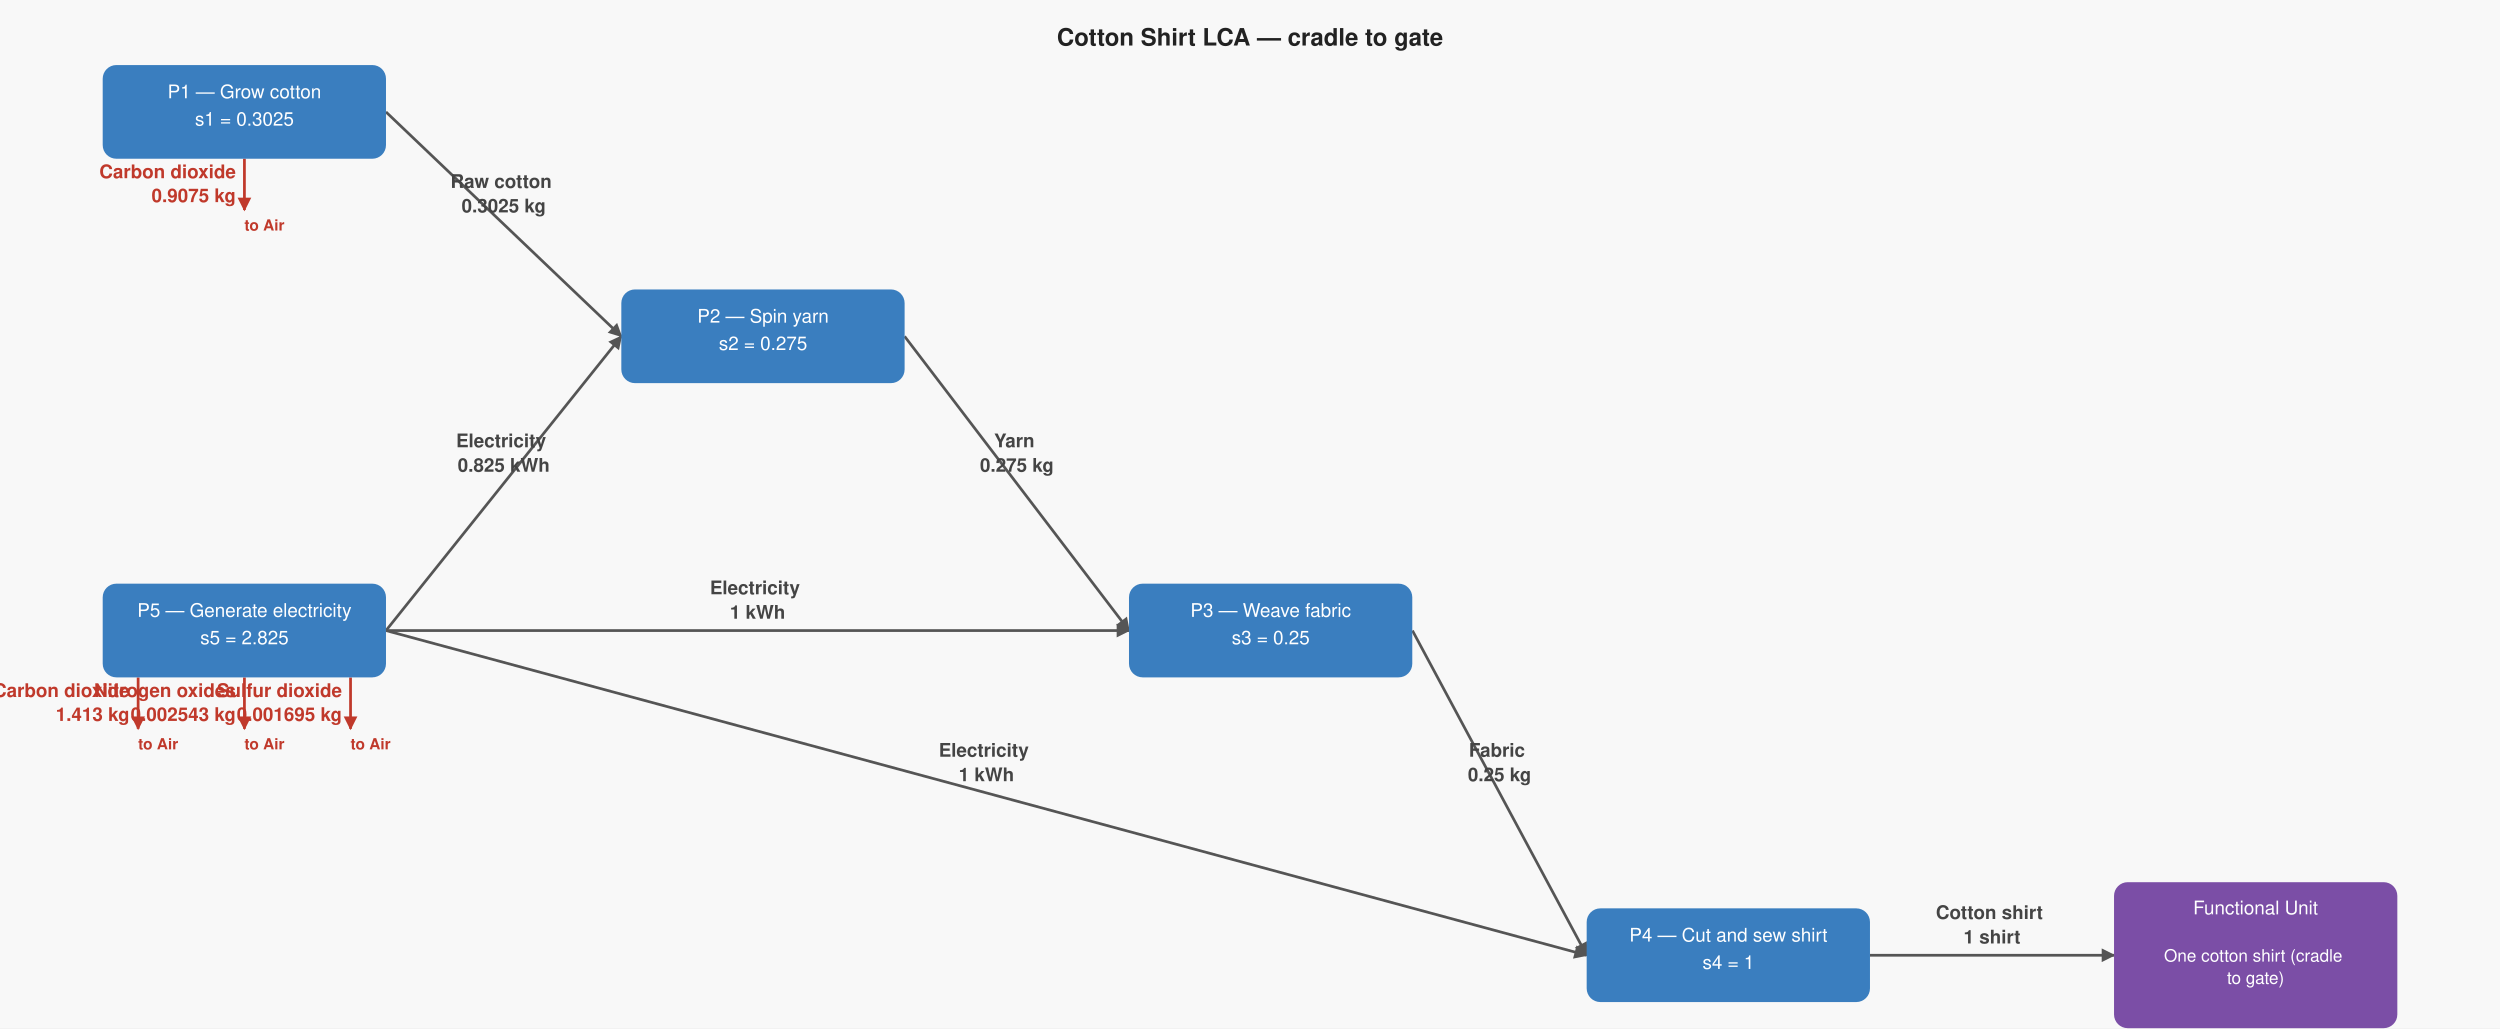
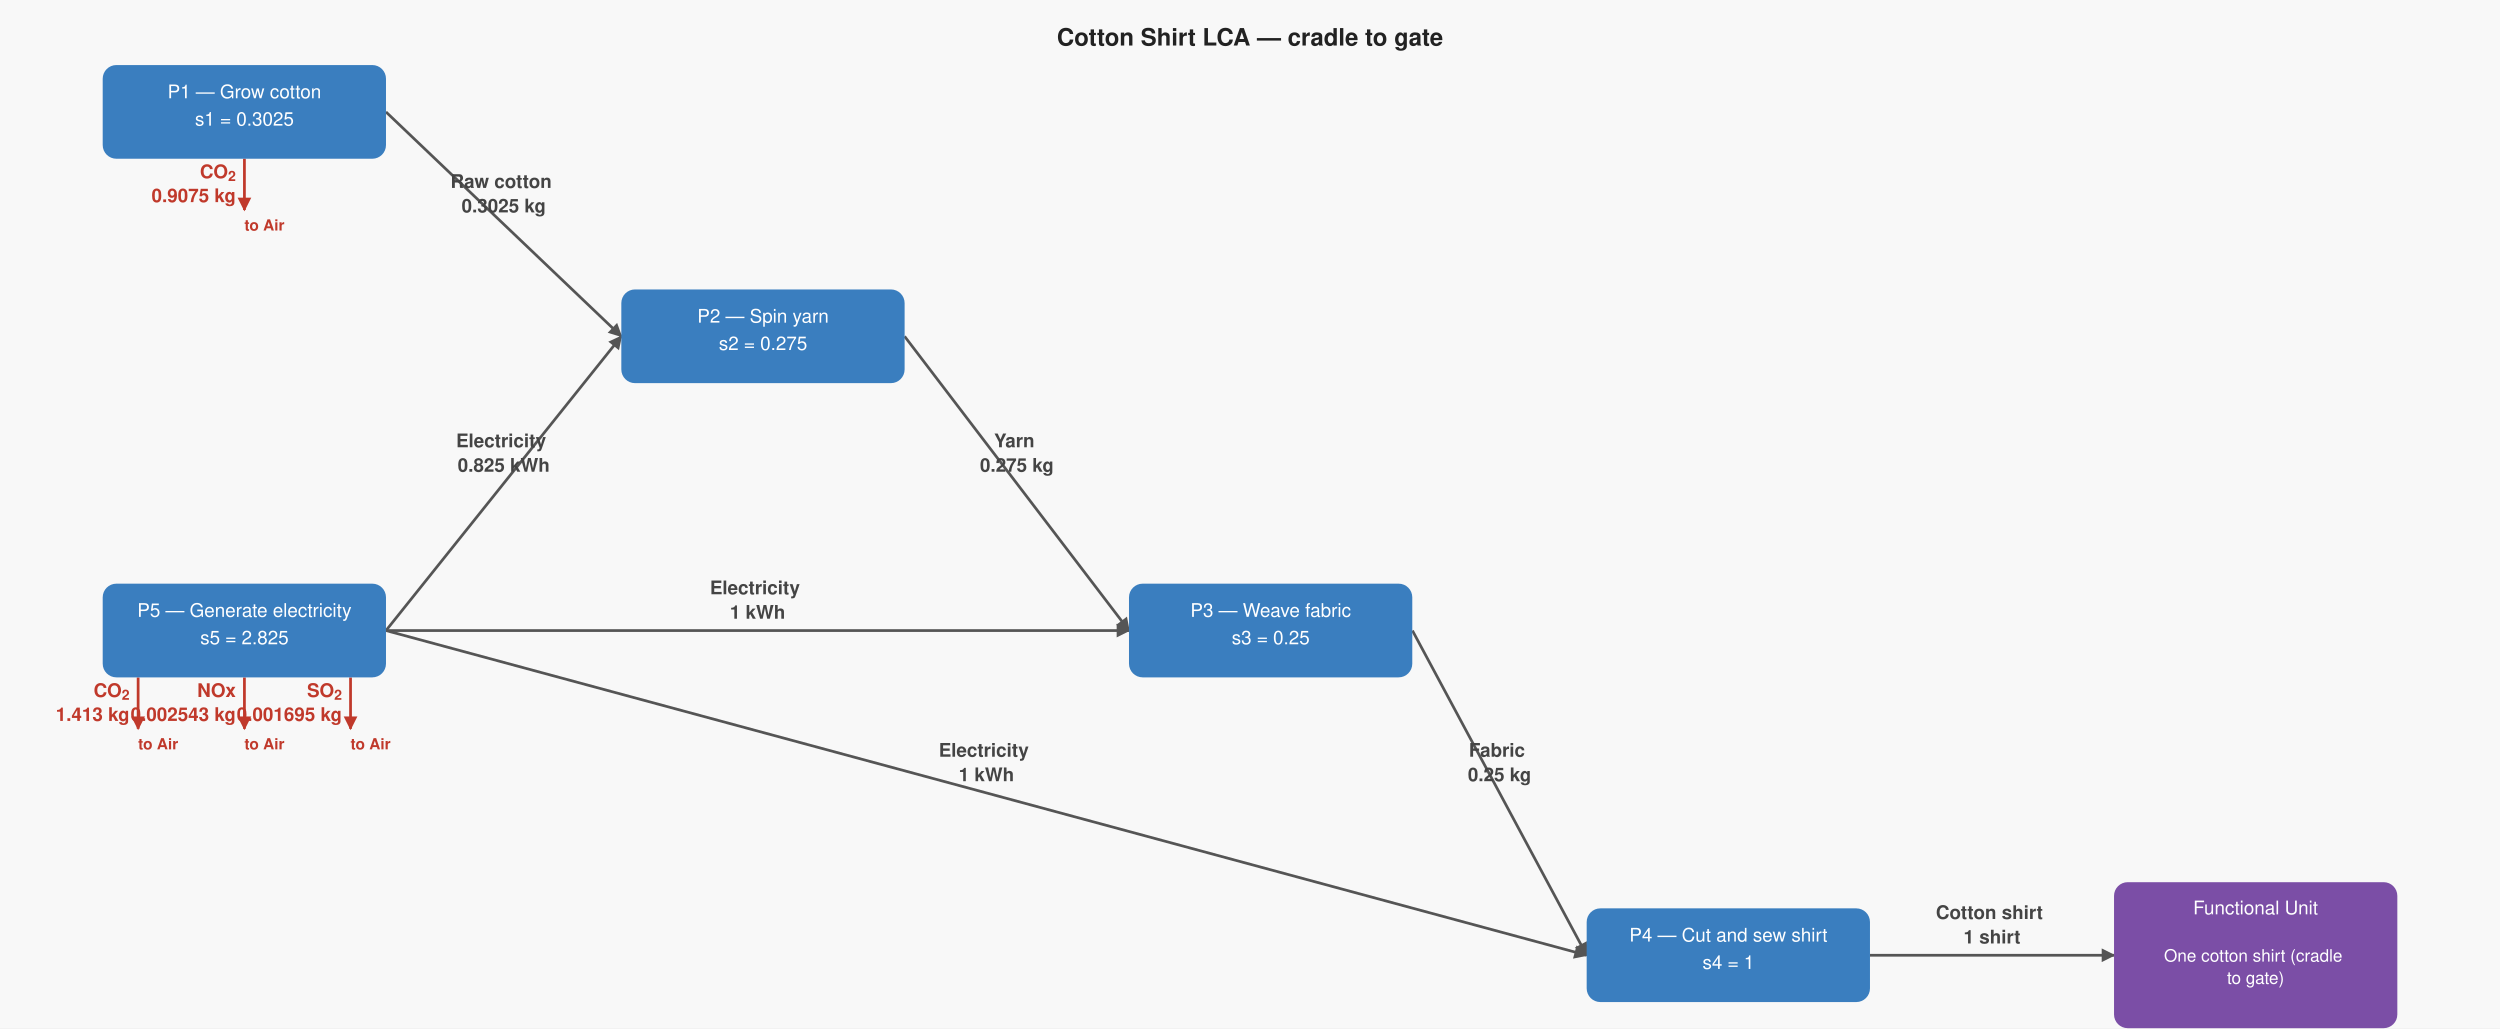
<svg xmlns="http://www.w3.org/2000/svg" width="1460.6" height="600.7" viewBox="0 -38.0 1460.6 600.7">
  <rect x="0" y="-38.0" width="1460.6" height="600.7" fill="#f8f8f8" />
  <defs>
    <marker id="arr" viewBox="0 0 10 10" refX="9" refY="5" markerWidth="5" markerHeight="5" orient="auto">
      <path d="M0,0 L10,5 L0,10 z" fill="#555555" />
    </marker>
    <marker id="arr-green" viewBox="0 0 10 10" refX="9" refY="5" markerWidth="5" markerHeight="5" orient="auto">
      <path d="M0,0 L10,5 L0,10 z" fill="#2d7a45" />
    </marker>
    <marker id="arr-red" viewBox="0 0 10 10" refX="9" refY="5" markerWidth="5" markerHeight="5" orient="auto">
      <path d="M0,0 L10,5 L0,10 z" fill="#c0392b" />
    </marker>
  </defs>
  <text x="730.3" y="-11.4" text-anchor="middle" dominant-baseline="auto" font-family="Helvetica,Arial,sans-serif" font-size="14" font-weight="bold" fill="#222">Cotton Shirt LCA — cradle to gate</text>
  <line x1="142.8" y1="54.7" x2="142.8" y2="84.7" stroke="#c0392b" stroke-width="1.6" marker-end="url(#arr-red)" />
-   <text x="137.8" y="66.1" text-anchor="end" dominant-baseline="auto" font-family="Helvetica,Arial,sans-serif" font-size="11" font-weight="bold" fill="#c0392b">Carbon dioxide</text>
+   <text x="137.8" y="66.1" text-anchor="end" dominant-baseline="auto" font-family="Helvetica,Arial,sans-serif" font-size="11" font-weight="bold" fill="#c0392b">CO<tspan baseline-shift="sub" font-size="0.75em">2</tspan>
+   </text>
  <text x="137.8" y="80.1" text-anchor="end" dominant-baseline="auto" font-family="Helvetica,Arial,sans-serif" font-size="11" font-weight="bold" fill="#c0392b">0.9075 kg</text>
  <text x="142.8" y="96.7" text-anchor="start" dominant-baseline="auto" font-family="Helvetica,Arial,sans-serif" font-size="9" font-weight="bold" fill="#c0392b">to Air</text>
  <line x1="80.7" y1="357.8" x2="80.7" y2="387.8" stroke="#c0392b" stroke-width="1.6" marker-end="url(#arr-red)" />
-   <text x="75.7" y="369.2" text-anchor="end" dominant-baseline="auto" font-family="Helvetica,Arial,sans-serif" font-size="11" font-weight="bold" fill="#c0392b">Carbon dioxide</text>
+   <text x="75.7" y="369.2" text-anchor="end" dominant-baseline="auto" font-family="Helvetica,Arial,sans-serif" font-size="11" font-weight="bold" fill="#c0392b">CO<tspan baseline-shift="sub" font-size="0.75em">2</tspan>
+   </text>
  <text x="75.7" y="383.2" text-anchor="end" dominant-baseline="auto" font-family="Helvetica,Arial,sans-serif" font-size="11" font-weight="bold" fill="#c0392b">1.413 kg</text>
  <text x="80.7" y="399.8" text-anchor="start" dominant-baseline="auto" font-family="Helvetica,Arial,sans-serif" font-size="9" font-weight="bold" fill="#c0392b">to Air</text>
  <line x1="142.8" y1="357.8" x2="142.8" y2="387.8" stroke="#c0392b" stroke-width="1.6" marker-end="url(#arr-red)" />
-   <text x="137.8" y="369.2" text-anchor="end" dominant-baseline="auto" font-family="Helvetica,Arial,sans-serif" font-size="11" font-weight="bold" fill="#c0392b">Nitrogen oxides</text>
+   <text x="137.8" y="369.2" text-anchor="end" dominant-baseline="auto" font-family="Helvetica,Arial,sans-serif" font-size="11" font-weight="bold" fill="#c0392b">NOx</text>
  <text x="137.8" y="383.2" text-anchor="end" dominant-baseline="auto" font-family="Helvetica,Arial,sans-serif" font-size="11" font-weight="bold" fill="#c0392b">0.002543 kg</text>
  <text x="142.8" y="399.8" text-anchor="start" dominant-baseline="auto" font-family="Helvetica,Arial,sans-serif" font-size="9" font-weight="bold" fill="#c0392b">to Air</text>
  <line x1="204.8" y1="357.8" x2="204.8" y2="387.8" stroke="#c0392b" stroke-width="1.6" marker-end="url(#arr-red)" />
-   <text x="199.8" y="369.2" text-anchor="end" dominant-baseline="auto" font-family="Helvetica,Arial,sans-serif" font-size="11" font-weight="bold" fill="#c0392b">Sulfur dioxide</text>
+   <text x="199.8" y="369.2" text-anchor="end" dominant-baseline="auto" font-family="Helvetica,Arial,sans-serif" font-size="11" font-weight="bold" fill="#c0392b">SO<tspan baseline-shift="sub" font-size="0.75em">2</tspan>
+   </text>
  <text x="199.8" y="383.2" text-anchor="end" dominant-baseline="auto" font-family="Helvetica,Arial,sans-serif" font-size="11" font-weight="bold" fill="#c0392b">0.001695 kg</text>
  <text x="204.8" y="399.8" text-anchor="start" dominant-baseline="auto" font-family="Helvetica,Arial,sans-serif" font-size="9" font-weight="bold" fill="#c0392b">to Air</text>
  <line x1="225.5" y1="27.4" x2="363.0" y2="158.5" stroke="#555555" stroke-width="1.6" marker-end="url(#arr)" />
  <text text-anchor="middle" font-family="Helvetica,Arial,sans-serif" font-size="11" font-weight="bold" fill="#444">
    <tspan x="294.3" y="71.8" dominant-baseline="auto">Raw cotton</tspan>
    <tspan x="294.3" y="86.1" dominant-baseline="auto">0.3025 kg</tspan>
  </text>
  <line x1="528.5" y1="158.5" x2="659.6" y2="330.4" stroke="#555555" stroke-width="1.6" marker-end="url(#arr)" />
  <text text-anchor="middle" font-family="Helvetica,Arial,sans-serif" font-size="11" font-weight="bold" fill="#444">
    <tspan x="594.1" y="223.3" dominant-baseline="auto">Yarn</tspan>
    <tspan x="594.1" y="237.6" dominant-baseline="auto">0.275 kg</tspan>
  </text>
  <line x1="825.2" y1="330.4" x2="927.0" y2="520.1" stroke="#555555" stroke-width="1.6" marker-end="url(#arr)" />
  <text text-anchor="middle" font-family="Helvetica,Arial,sans-serif" font-size="11" font-weight="bold" fill="#444">
    <tspan x="876.1" y="404.1" dominant-baseline="auto">Fabric</tspan>
    <tspan x="876.1" y="418.4" dominant-baseline="auto">0.25 kg</tspan>
  </text>
  <line x1="1092.5" y1="520.1" x2="1235.1" y2="520.1" stroke="#555555" stroke-width="1.6" marker-end="url(#arr)" />
  <text text-anchor="middle" font-family="Helvetica,Arial,sans-serif" font-size="11" font-weight="bold" fill="#444">
    <tspan x="1163.8" y="498.9" dominant-baseline="auto">Cotton shirt</tspan>
    <tspan x="1163.8" y="513.2" dominant-baseline="auto">1 shirt</tspan>
  </text>
  <line x1="225.5" y1="330.4" x2="363.0" y2="158.5" stroke="#555555" stroke-width="1.6" marker-end="url(#arr)" />
  <text text-anchor="middle" font-family="Helvetica,Arial,sans-serif" font-size="11" font-weight="bold" fill="#444">
    <tspan x="294.3" y="223.3" dominant-baseline="auto">Electricity</tspan>
    <tspan x="294.3" y="237.6" dominant-baseline="auto">0.825 kWh</tspan>
  </text>
  <line x1="225.5" y1="330.4" x2="659.6" y2="330.4" stroke="#555555" stroke-width="1.6" marker-end="url(#arr)" />
  <text text-anchor="middle" font-family="Helvetica,Arial,sans-serif" font-size="11" font-weight="bold" fill="#444">
    <tspan x="442.6" y="309.2" dominant-baseline="auto">Electricity</tspan>
    <tspan x="442.6" y="323.5" dominant-baseline="auto">1 kWh</tspan>
  </text>
  <line x1="225.5" y1="330.4" x2="927.0" y2="520.1" stroke="#555555" stroke-width="1.6" marker-end="url(#arr)" />
  <text text-anchor="middle" font-family="Helvetica,Arial,sans-serif" font-size="11" font-weight="bold" fill="#444">
    <tspan x="576.3" y="404.1" dominant-baseline="auto">Electricity</tspan>
    <tspan x="576.3" y="418.4" dominant-baseline="auto">1 kWh</tspan>
  </text>
  <rect x="60.0" y="-0.0" width="165.513" height="54.745" rx="8" fill="#3a7ebf" />
  <text x="142.8" y="19.4" text-anchor="middle" dominant-baseline="auto" font-family="Helvetica,Arial,sans-serif" font-size="11" font-weight="normal" fill="white">P1 — Grow cotton</text>
  <text x="142.8" y="35.4" text-anchor="middle" dominant-baseline="auto" font-family="Helvetica,Arial,sans-serif" font-size="11" font-weight="normal" fill="white">s1 = 0.3025</text>
  <rect x="363.0" y="131.1" width="165.513" height="54.745" rx="8" fill="#3a7ebf" />
  <text x="445.8" y="150.5" text-anchor="middle" dominant-baseline="auto" font-family="Helvetica,Arial,sans-serif" font-size="11" font-weight="normal" fill="white">P2 — Spin yarn</text>
  <text x="445.8" y="166.5" text-anchor="middle" dominant-baseline="auto" font-family="Helvetica,Arial,sans-serif" font-size="11" font-weight="normal" fill="white">s2 = 0.275</text>
  <rect x="659.6" y="303.0" width="165.513" height="54.745" rx="8" fill="#3a7ebf" />
  <text x="742.4" y="322.4" text-anchor="middle" dominant-baseline="auto" font-family="Helvetica,Arial,sans-serif" font-size="11" font-weight="normal" fill="white">P3 — Weave fabric</text>
  <text x="742.4" y="338.4" text-anchor="middle" dominant-baseline="auto" font-family="Helvetica,Arial,sans-serif" font-size="11" font-weight="normal" fill="white">s3 = 0.25</text>
  <rect x="927.0" y="492.7" width="165.513" height="54.745" rx="8" fill="#3a7ebf" />
  <text x="1009.8" y="512.1" text-anchor="middle" dominant-baseline="auto" font-family="Helvetica,Arial,sans-serif" font-size="11" font-weight="normal" fill="white">P4 — Cut and sew shirt</text>
  <text x="1009.8" y="528.1" text-anchor="middle" dominant-baseline="auto" font-family="Helvetica,Arial,sans-serif" font-size="11" font-weight="normal" fill="white">s4 = 1</text>
  <rect x="60.0" y="303.0" width="165.513" height="54.745" rx="8" fill="#3a7ebf" />
  <text x="142.8" y="322.4" text-anchor="middle" dominant-baseline="auto" font-family="Helvetica,Arial,sans-serif" font-size="11" font-weight="normal" fill="white">P5 — Generate electricity</text>
  <text x="142.8" y="338.4" text-anchor="middle" dominant-baseline="auto" font-family="Helvetica,Arial,sans-serif" font-size="11" font-weight="normal" fill="white">s5 = 2.825</text>
  <rect x="1235.1" y="477.4" width="165.513" height="85.301" rx="8" fill="#7b4ea6" />
  <text x="1317.8" y="496.2" text-anchor="middle" dominant-baseline="auto" font-family="Helvetica,Arial,sans-serif" font-size="11" font-weight="normal" fill="white">Functional Unit</text>
  <text text-anchor="middle" font-family="Helvetica,Arial,sans-serif" font-size="10" font-weight="normal" fill="white">
    <tspan x="1317.8" y="523.8" dominant-baseline="auto">One cotton shirt (cradle</tspan>
    <tspan x="1317.8" y="536.8" dominant-baseline="auto">to gate)</tspan>
  </text>
</svg>
